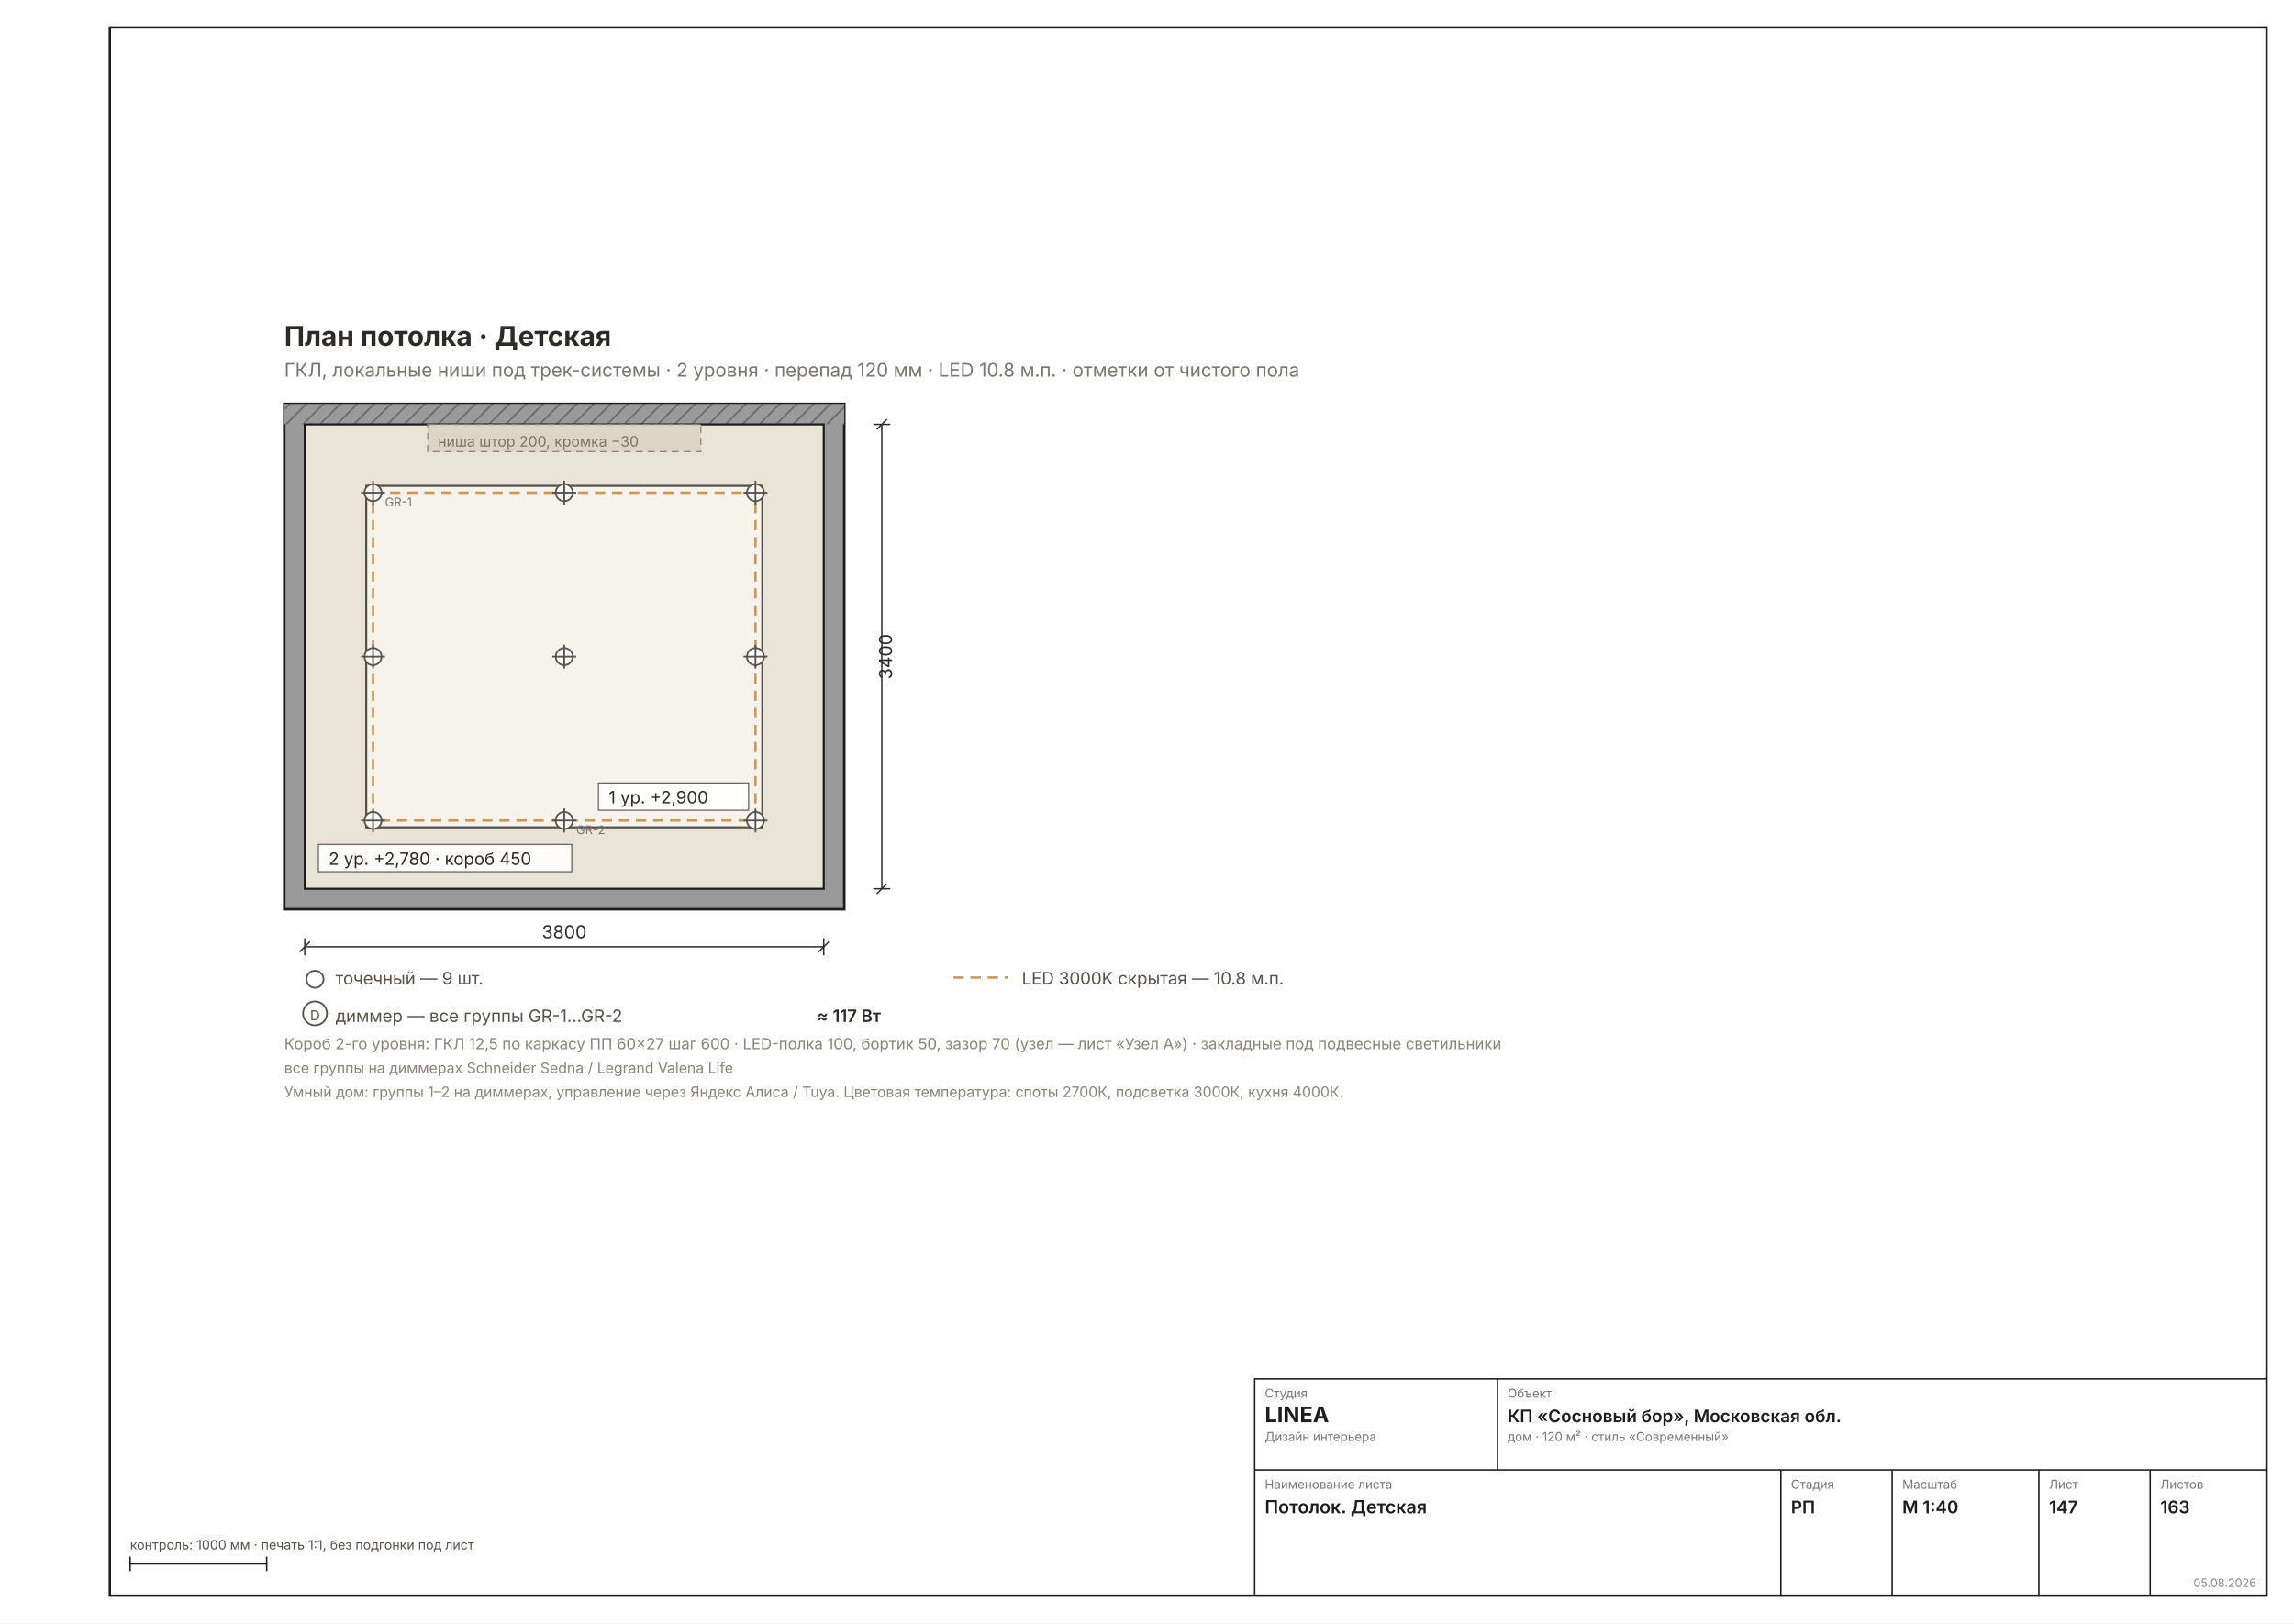
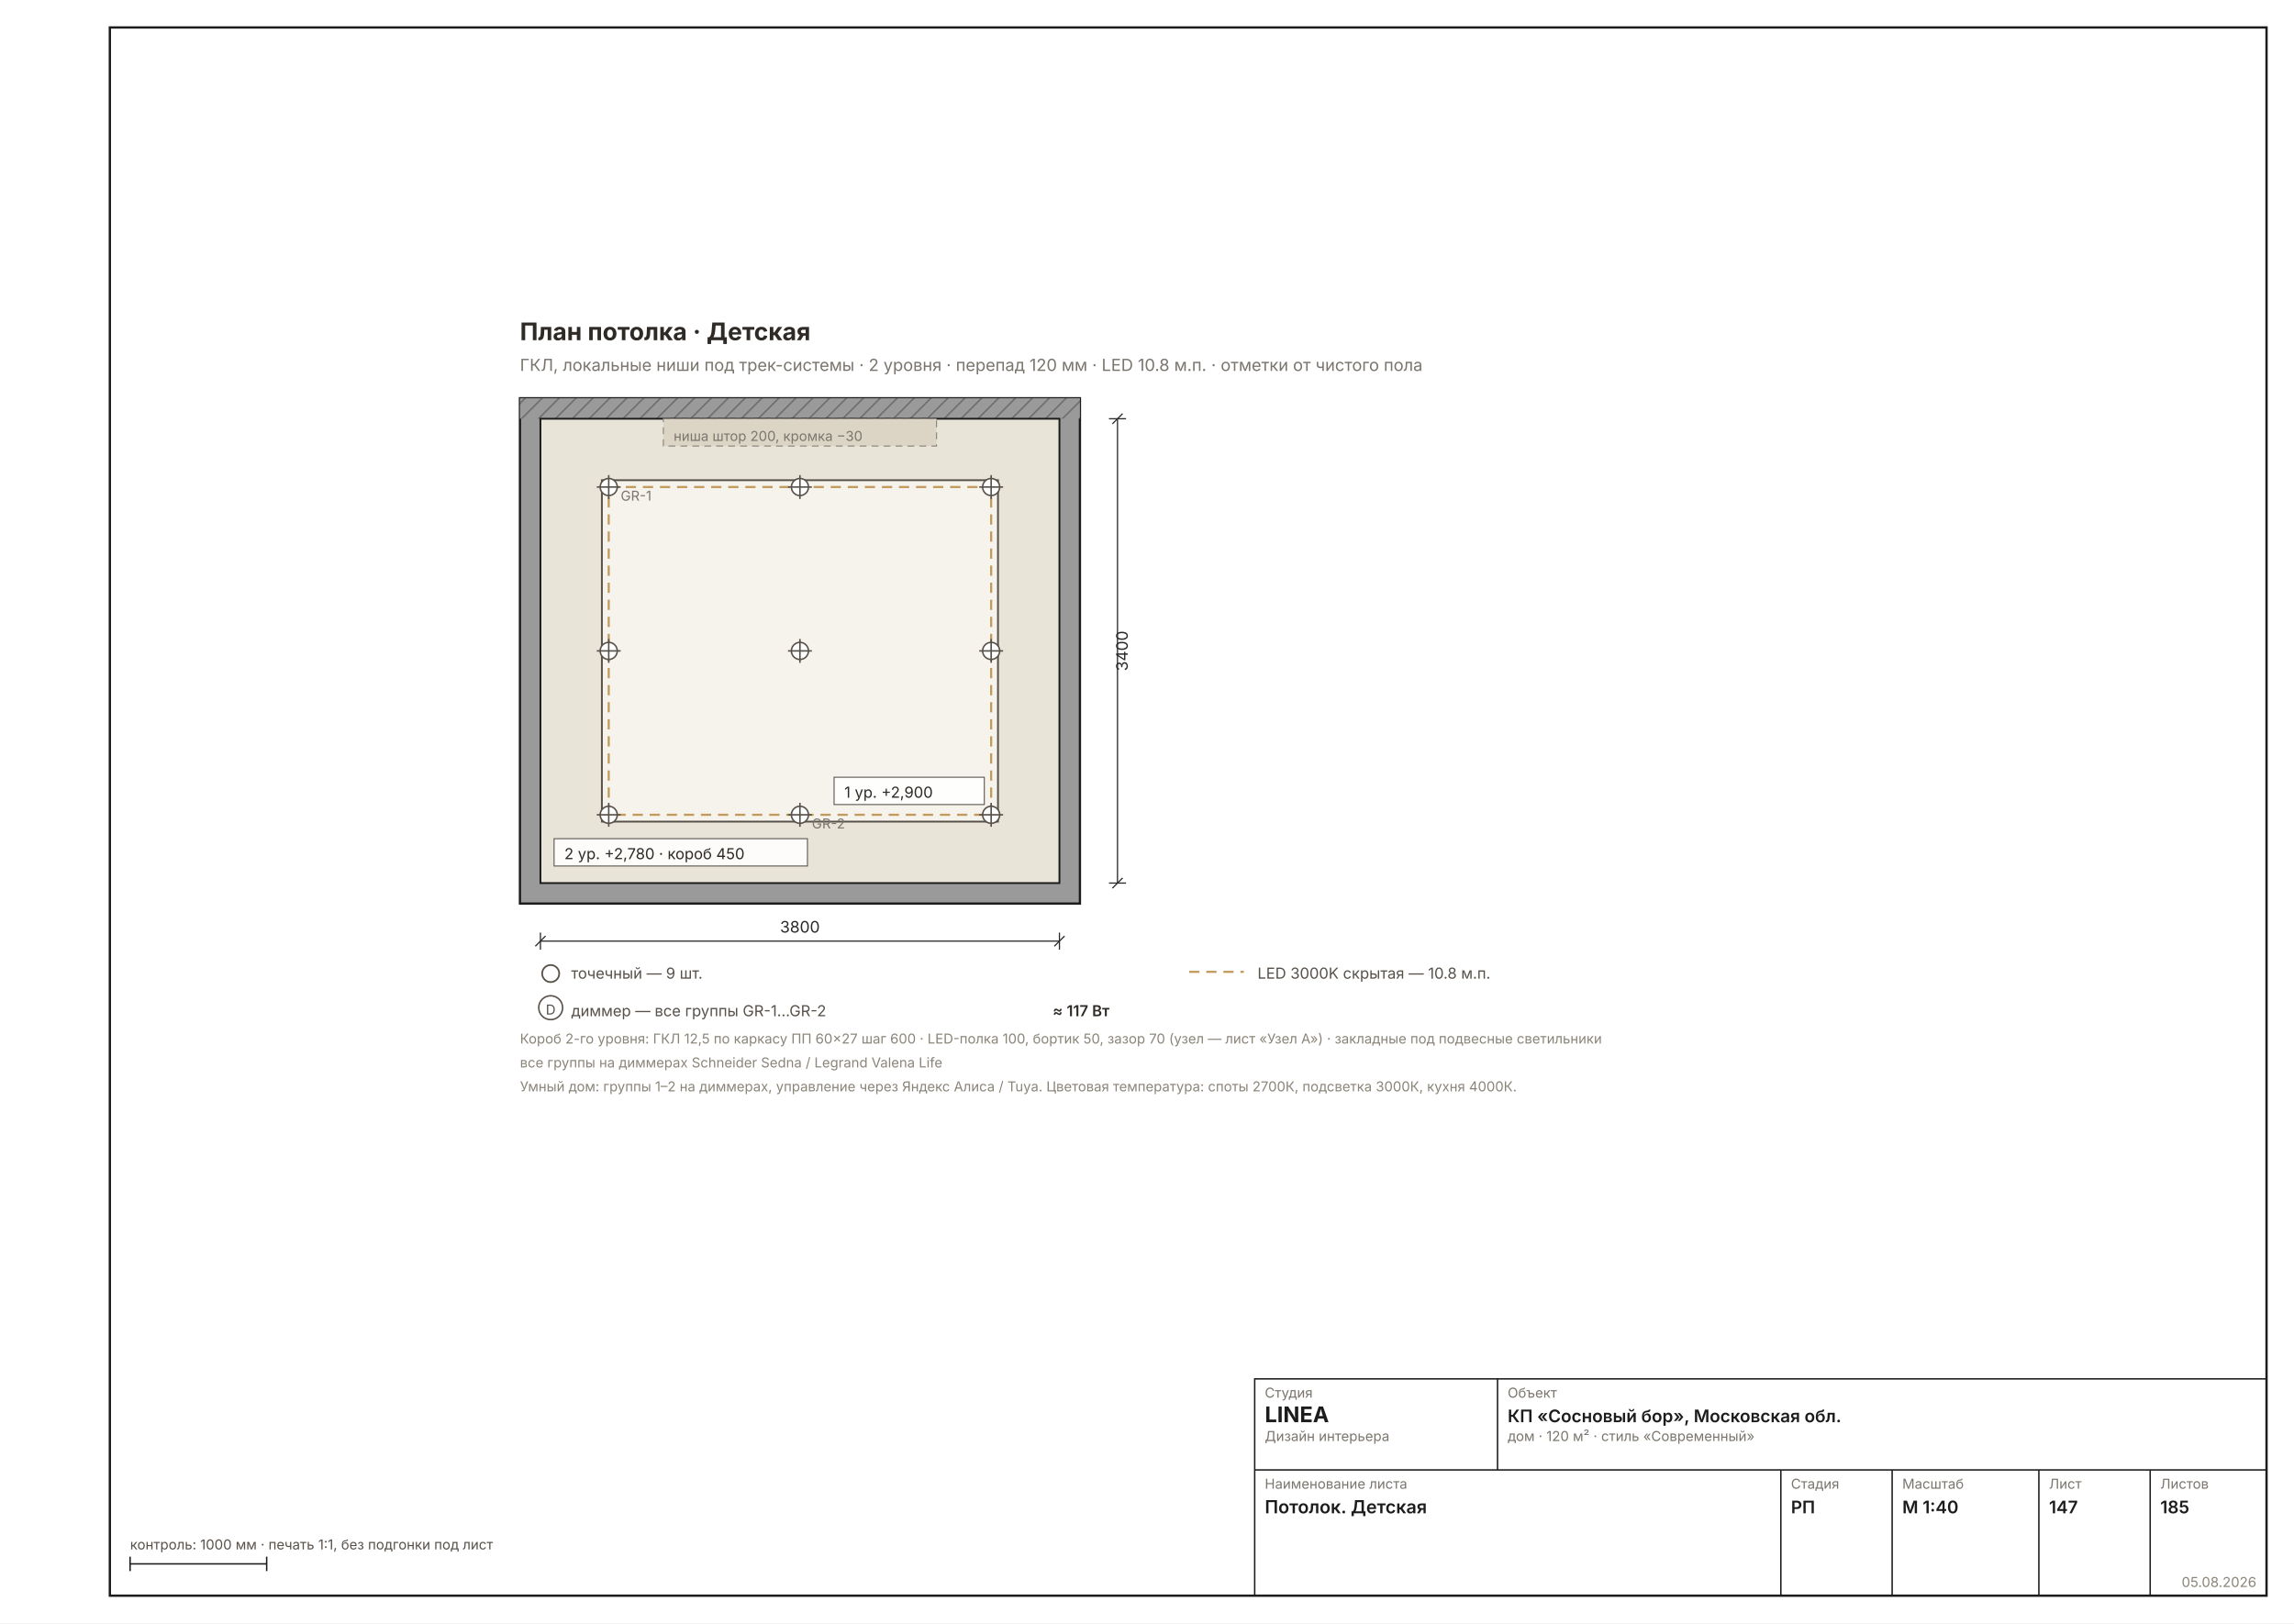
<svg xmlns="http://www.w3.org/2000/svg" width="1587" height="1123" viewBox="0 0 1587 1123" font-family="Inter, &quot;Helvetica Neue&quot;, Arial, sans-serif">
  <rect width="1587" height="1123" fill="#FFFFFF" />
  <rect x="76" y="19" width="1492" height="1085" fill="none" stroke="#1C1C1C" stroke-width="1.6" />
-   <g transform="translate(104.5354 187.3491) scale(1.1811)">
+   <g transform="translate(267.5759 183.414) scale(1.1811)">
    <defs>
      <pattern id="rh147" width="7" height="7" patternUnits="userSpaceOnUse" patternTransform="rotate(45)">
        <rect width="7" height="7" fill="#9A9A9A" />
-         <line x1="0" y1="0" x2="0" y2="7" stroke="#6E6E6E" stroke-width="2" />
+         <line x1="0" y1="0" x2="0" y2="7" stroke="#6E6E6E" stroke-width="1.78" />
      </pattern>
    </defs>
-     <rect x="78" y="78" width="328" height="296" fill="#9A9A9A" stroke="#1C1C1C" stroke-width="1.5" />
+     <rect x="78" y="78" width="328" height="296" fill="#9A9A9A" stroke="#1C1C1C" stroke-width="1.33" />
    <rect x="78" y="78" width="328" height="12" fill="url(#rh147)" />
-     <rect x="90" y="90" width="304" height="272" fill="#E9E4D8" stroke="#1C1C1C" stroke-width="1.2" />
-     <rect x="126" y="126" width="232" height="200" fill="#F6F3EC" stroke="#57514A" stroke-width="1.2" />
-     <rect x="130" y="130" width="224" height="192" fill="none" stroke="#C29A5B" stroke-width="1.4" stroke-dasharray="6 4" />
-     <rect x="162" y="90" width="160" height="16" fill="#DCD5C6" stroke="#8A8478" stroke-width="0.7" stroke-dasharray="4 3" />
-     <text x="168" y="103" font-size="8.5" fill="#7A756D">ниша штор 200, кромка −30</text>
-     <g stroke="#57514A" stroke-width="1">
+     <rect x="90" y="90" width="304" height="272" fill="#E9E4D8" stroke="#1C1C1C" stroke-width="1.07" />
+     <rect x="126" y="126" width="232" height="200" fill="#F6F3EC" stroke="#57514A" stroke-width="1.07" />
+     <rect x="130" y="130" width="224" height="192" fill="none" stroke="#C29A5B" stroke-width="1.24" stroke-dasharray="6 4" />
+     <rect x="162" y="90" width="160" height="16" fill="#DCD5C6" stroke="#8A8478" stroke-width="0.62" stroke-dasharray="4 3" />
+     <text x="168" y="103" font-size="8.00" fill="#7A756D">ниша штор 200, кромка −30</text>
+     <g stroke="#57514A" stroke-width="0.89">
      <circle cx="130" cy="130" r="5" fill="#FFF" />
      <line x1="123" y1="130" x2="137" y2="130" />
      <line x1="130" y1="123" x2="130" y2="137" />
    </g>
-     <text x="137" y="138" font-size="7" fill="#7A756D">GR-1</text>
-     <g stroke="#57514A" stroke-width="1">
+     <text x="137" y="138" font-size="8.00" fill="#7A756D">GR-1</text>
+     <g stroke="#57514A" stroke-width="0.89">
      <circle cx="130" cy="226" r="5" fill="#FFF" />
      <line x1="123" y1="226" x2="137" y2="226" />
      <line x1="130" y1="219" x2="130" y2="233" />
    </g>
-     <g stroke="#57514A" stroke-width="1">
+     <g stroke="#57514A" stroke-width="0.89">
      <circle cx="130" cy="322" r="5" fill="#FFF" />
      <line x1="123" y1="322" x2="137" y2="322" />
      <line x1="130" y1="315" x2="130" y2="329" />
    </g>
-     <g stroke="#57514A" stroke-width="1">
+     <g stroke="#57514A" stroke-width="0.89">
      <circle cx="242" cy="130" r="5" fill="#FFF" />
      <line x1="235" y1="130" x2="249" y2="130" />
      <line x1="242" y1="123" x2="242" y2="137" />
    </g>
-     <g stroke="#57514A" stroke-width="1">
+     <g stroke="#57514A" stroke-width="0.89">
      <circle cx="242" cy="226" r="5" fill="#FFF" />
      <line x1="235" y1="226" x2="249" y2="226" />
      <line x1="242" y1="219" x2="242" y2="233" />
    </g>
-     <g stroke="#57514A" stroke-width="1">
+     <g stroke="#57514A" stroke-width="0.89">
      <circle cx="242" cy="322" r="5" fill="#FFF" />
      <line x1="235" y1="322" x2="249" y2="322" />
      <line x1="242" y1="315" x2="242" y2="329" />
    </g>
-     <text x="249" y="330" font-size="7" fill="#7A756D">GR-2</text>
-     <g stroke="#57514A" stroke-width="1">
+     <text x="249" y="330" font-size="8.00" fill="#7A756D">GR-2</text>
+     <g stroke="#57514A" stroke-width="0.89">
      <circle cx="354" cy="130" r="5" fill="#FFF" />
      <line x1="347" y1="130" x2="361" y2="130" />
      <line x1="354" y1="123" x2="354" y2="137" />
    </g>
-     <g stroke="#57514A" stroke-width="1">
+     <g stroke="#57514A" stroke-width="0.89">
      <circle cx="354" cy="226" r="5" fill="#FFF" />
      <line x1="347" y1="226" x2="361" y2="226" />
      <line x1="354" y1="219" x2="354" y2="233" />
    </g>
-     <g stroke="#57514A" stroke-width="1">
+     <g stroke="#57514A" stroke-width="0.89">
      <circle cx="354" cy="322" r="5" fill="#FFF" />
      <line x1="347" y1="322" x2="361" y2="322" />
      <line x1="354" y1="315" x2="354" y2="329" />
    </g>
-     <g font-size="10" fill="#2E2A26">
-       <rect x="98" y="336" width="148.4" height="16" fill="#FFFFFFE6" stroke="#57514A" stroke-width="0.6" />
+     <g font-size="8.89" fill="#2E2A26">
+       <rect x="98" y="336" width="148.4" height="16" fill="#FFFFFFE6" stroke="#57514A" stroke-width="0.58" />
      <text x="104" y="348">2 ур. +2,780 · короб 450</text>
-       <rect x="262" y="300" width="88" height="16" fill="#FFFFFFE6" stroke="#57514A" stroke-width="0.6" />
+       <rect x="262" y="300" width="88" height="16" fill="#FFFFFFE6" stroke="#57514A" stroke-width="0.58" />
      <text x="268" y="312">1 ур. +2,900</text>
    </g>
-     <text x="78" y="44" font-size="16" font-weight="700" fill="#2E2A26">План потолка · Детская</text>
-     <text x="78" y="62" font-size="11" fill="#7A756D">ГКЛ, локальные ниши под трек-системы · 2 уровня · перепад 120 мм · LED 10.8 м.п. · отметки от чистого пола</text>
-     <g stroke="#2A2A2A" stroke-width="0.8" fill="none">
+     <text x="78" y="44" font-size="14.22" font-weight="700" fill="#2E2A26">План потолка · Детская</text>
+     <text x="78" y="62" font-size="9.78" fill="#7A756D">ГКЛ, локальные ниши под трек-системы · 2 уровня · перепад 120 мм · LED 10.8 м.п. · отметки от чистого пола</text>
+     <g stroke="#2A2A2A" stroke-width="0.71" fill="none">
      <line x1="90" y1="396" x2="394" y2="396" />
      <line x1="90" y1="391" x2="90" y2="401" />
      <line x1="394" y1="391" x2="394" y2="401" />
      <line x1="87" y1="399" x2="93" y2="393" />
      <line x1="391" y1="399" x2="397" y2="393" />
    </g>
-     <text x="242" y="391" font-size="10.5" fill="#2A2A2A" text-anchor="middle">3800</text>
-     <g stroke="#2A2A2A" stroke-width="0.8" fill="none">
+     <text x="242" y="391" font-size="9.33" fill="#2A2A2A" text-anchor="middle">3800</text>
+     <g stroke="#2A2A2A" stroke-width="0.71" fill="none">
      <line x1="428" y1="90" x2="428" y2="362" />
      <line x1="423" y1="90" x2="433" y2="90" />
      <line x1="423" y1="362" x2="433" y2="362" />
      <line x1="425" y1="93" x2="431" y2="87" />
      <line x1="425" y1="365" x2="431" y2="359" />
    </g>
-     <text x="434" y="226" font-size="10.5" fill="#2A2A2A" transform="rotate(-90 434 226)" text-anchor="middle">3400</text>
-     <g font-size="10" fill="#57514A">
+     <text x="434" y="226" font-size="9.33" fill="#2A2A2A" transform="rotate(-90 434 226)" text-anchor="middle">3400</text>
+     <g font-size="8.89" fill="#57514A">
      <circle cx="96" cy="415" r="5" fill="#FFF" stroke="#57514A" />
      <text x="108" y="418">точечный — 9 шт.</text>
-       <line x1="470" y1="414" x2="502" y2="414" stroke="#C29A5B" stroke-width="1.4" stroke-dasharray="6 4" />
+       <line x1="470" y1="414" x2="502" y2="414" stroke="#C29A5B" stroke-width="1.24" stroke-dasharray="6 4" />
      <text x="510" y="418">LED 3000K скрытая — 10.8 м.п.</text>
-       <circle cx="96" cy="435" r="7" fill="none" stroke="#57514A" stroke-width="1" />
-       <text x="96" y="439" font-size="8" text-anchor="middle" fill="#57514A">D</text>
+       <circle cx="96" cy="435" r="7" fill="none" stroke="#57514A" stroke-width="0.89" />
+       <text x="96" y="439" font-size="8.00" text-anchor="middle" fill="#57514A">D</text>
      <text x="108" y="440">диммер — все группы GR-1…GR-2</text>
      <text x="390" y="440" font-weight="600" fill="#2E2A26">≈ 117 Вт</text>
    </g>
-     <text x="78" y="456" font-size="9" fill="#8A8478">Короб 2-го уровня: ГКЛ 12,5 по каркасу ПП 60×27 шаг 600 · LED-полка 100, бортик 50, зазор 70 (узел — лист «Узел А») · закладные под подвесные светильники</text>
-     <text x="78" y="470" font-size="8.5" fill="#8A8478">все группы на диммерах Schneider Sedna / Legrand Valena Life</text>
-     <text x="78" y="484" font-size="8.5" fill="#8A8478">Умный дом: группы 1–2 на диммерах, управление через Яндекс Алиса / Tuya. Цветовая температура: споты 2700К, подсветка 3000К, кухня 4000К.</text>
+     <text x="78" y="456" font-size="8.00" fill="#8A8478">Короб 2-го уровня: ГКЛ 12,5 по каркасу ПП 60×27 шаг 600 · LED-полка 100, бортик 50, зазор 70 (узел — лист «Узел А») · закладные под подвесные светильники</text>
+     <text x="78" y="470" font-size="8.00" fill="#8A8478">все группы на диммерах Schneider Sedna / Legrand Valena Life</text>
+     <text x="78" y="484" font-size="8.00" fill="#8A8478">Умный дом: группы 1–2 на диммерах, управление через Яндекс Алиса / Tuya. Цветовая температура: споты 2700К, подсветка 3000К, кухня 4000К.</text>
  </g>
  <g stroke="#1C1C1C" stroke-width="1" fill="none">
    <rect x="868" y="954" width="700" height="150" />
    <line x1="868" y1="1017" x2="1568" y2="1017" />
    <line x1="1036" y1="954" x2="1036" y2="1017" />
    <line x1="1232" y1="1017" x2="1232" y2="1104" />
    <line x1="1309" y1="1017" x2="1309" y2="1104" />
    <line x1="1410.5" y1="1017" x2="1410.5" y2="1104" />
    <line x1="1487.5" y1="1017" x2="1487.5" y2="1104" />
  </g>
-   <text x="875" y="967" font-size="8.5" fill="#7A756D">Студия</text>
+   <text x="875" y="967" font-size="9.5" fill="#7A756D">Студия</text>
  <text x="875" y="984" font-size="15" font-weight="700" fill="#1C1C1C">LINEA</text>
-   <text x="875" y="997" font-size="8.5" fill="#7A756D">Дизайн интерьера</text>
-   <text x="1043" y="967" font-size="8.5" fill="#7A756D">Объект</text>
+   <text x="875" y="997" font-size="9.5" fill="#7A756D">Дизайн интерьера</text>
+   <text x="1043" y="967" font-size="9.5" fill="#7A756D">Объект</text>
  <text x="1043" y="984" font-size="12" font-weight="600" fill="#1C1C1C">КП «Сосновый бор», Московская обл.</text>
-   <text x="1043" y="997" font-size="8.5" fill="#7A756D">дом · 120 м² · стиль «Современный»</text>
-   <text x="875" y="1030" font-size="8.5" fill="#7A756D">Наименование листа</text>
+   <text x="1043" y="997" font-size="9.5" fill="#7A756D">дом · 120 м² · стиль «Современный»</text>
+   <text x="875" y="1030" font-size="9.5" fill="#7A756D">Наименование листа</text>
  <text x="875" y="1047" font-size="12.5" font-weight="600" fill="#1C1C1C">Потолок. Детская</text>
-   <text x="1239" y="1030" font-size="8.5" fill="#7A756D">Стадия</text>
+   <text x="1239" y="1030" font-size="9.5" fill="#7A756D">Стадия</text>
  <text x="1239" y="1047" font-size="12" font-weight="600" fill="#1C1C1C">РП</text>
-   <text x="1316" y="1030" font-size="8.5" fill="#7A756D">Масштаб</text>
+   <text x="1316" y="1030" font-size="9.5" fill="#7A756D">Масштаб</text>
  <text x="1316" y="1047" font-size="12" font-weight="600" fill="#1C1C1C">М 1:40</text>
-   <text x="1417.5" y="1030" font-size="8.5" fill="#7A756D">Лист</text>
+   <text x="1417.5" y="1030" font-size="9.5" fill="#7A756D">Лист</text>
  <text x="1417.5" y="1047" font-size="12" font-weight="600" fill="#1C1C1C">147</text>
-   <text x="1494.5" y="1030" font-size="8.5" fill="#7A756D">Листов</text>
-   <text x="1494.5" y="1047" font-size="12" font-weight="600" fill="#1C1C1C">163</text>
-   <text x="1561" y="1098" font-size="8" fill="#8A8478" text-anchor="end">05.08.2026</text>
+   <text x="1494.5" y="1030" font-size="9.5" fill="#7A756D">Листов</text>
+   <text x="1494.5" y="1047" font-size="12" font-weight="600" fill="#1C1C1C">185</text>
+   <text x="1561" y="1098" font-size="9.5" fill="#8A8478" text-anchor="end">05.08.2026</text>
  <g stroke="#1C1C1C" stroke-width="1">
    <line x1="90" y1="1082" x2="184.488" y2="1082" />
    <line x1="90" y1="1077" x2="90" y2="1087" />
    <line x1="184.488" y1="1077" x2="184.488" y2="1087" />
  </g>
-   <text x="90" y="1072" font-size="9" fill="#57514A">контроль: 1000 мм · печать 1:1, без подгонки под лист</text>
+   <text x="90" y="1072" font-size="9.5" fill="#57514A">контроль: 1000 мм · печать 1:1, без подгонки под лист</text>
</svg>
